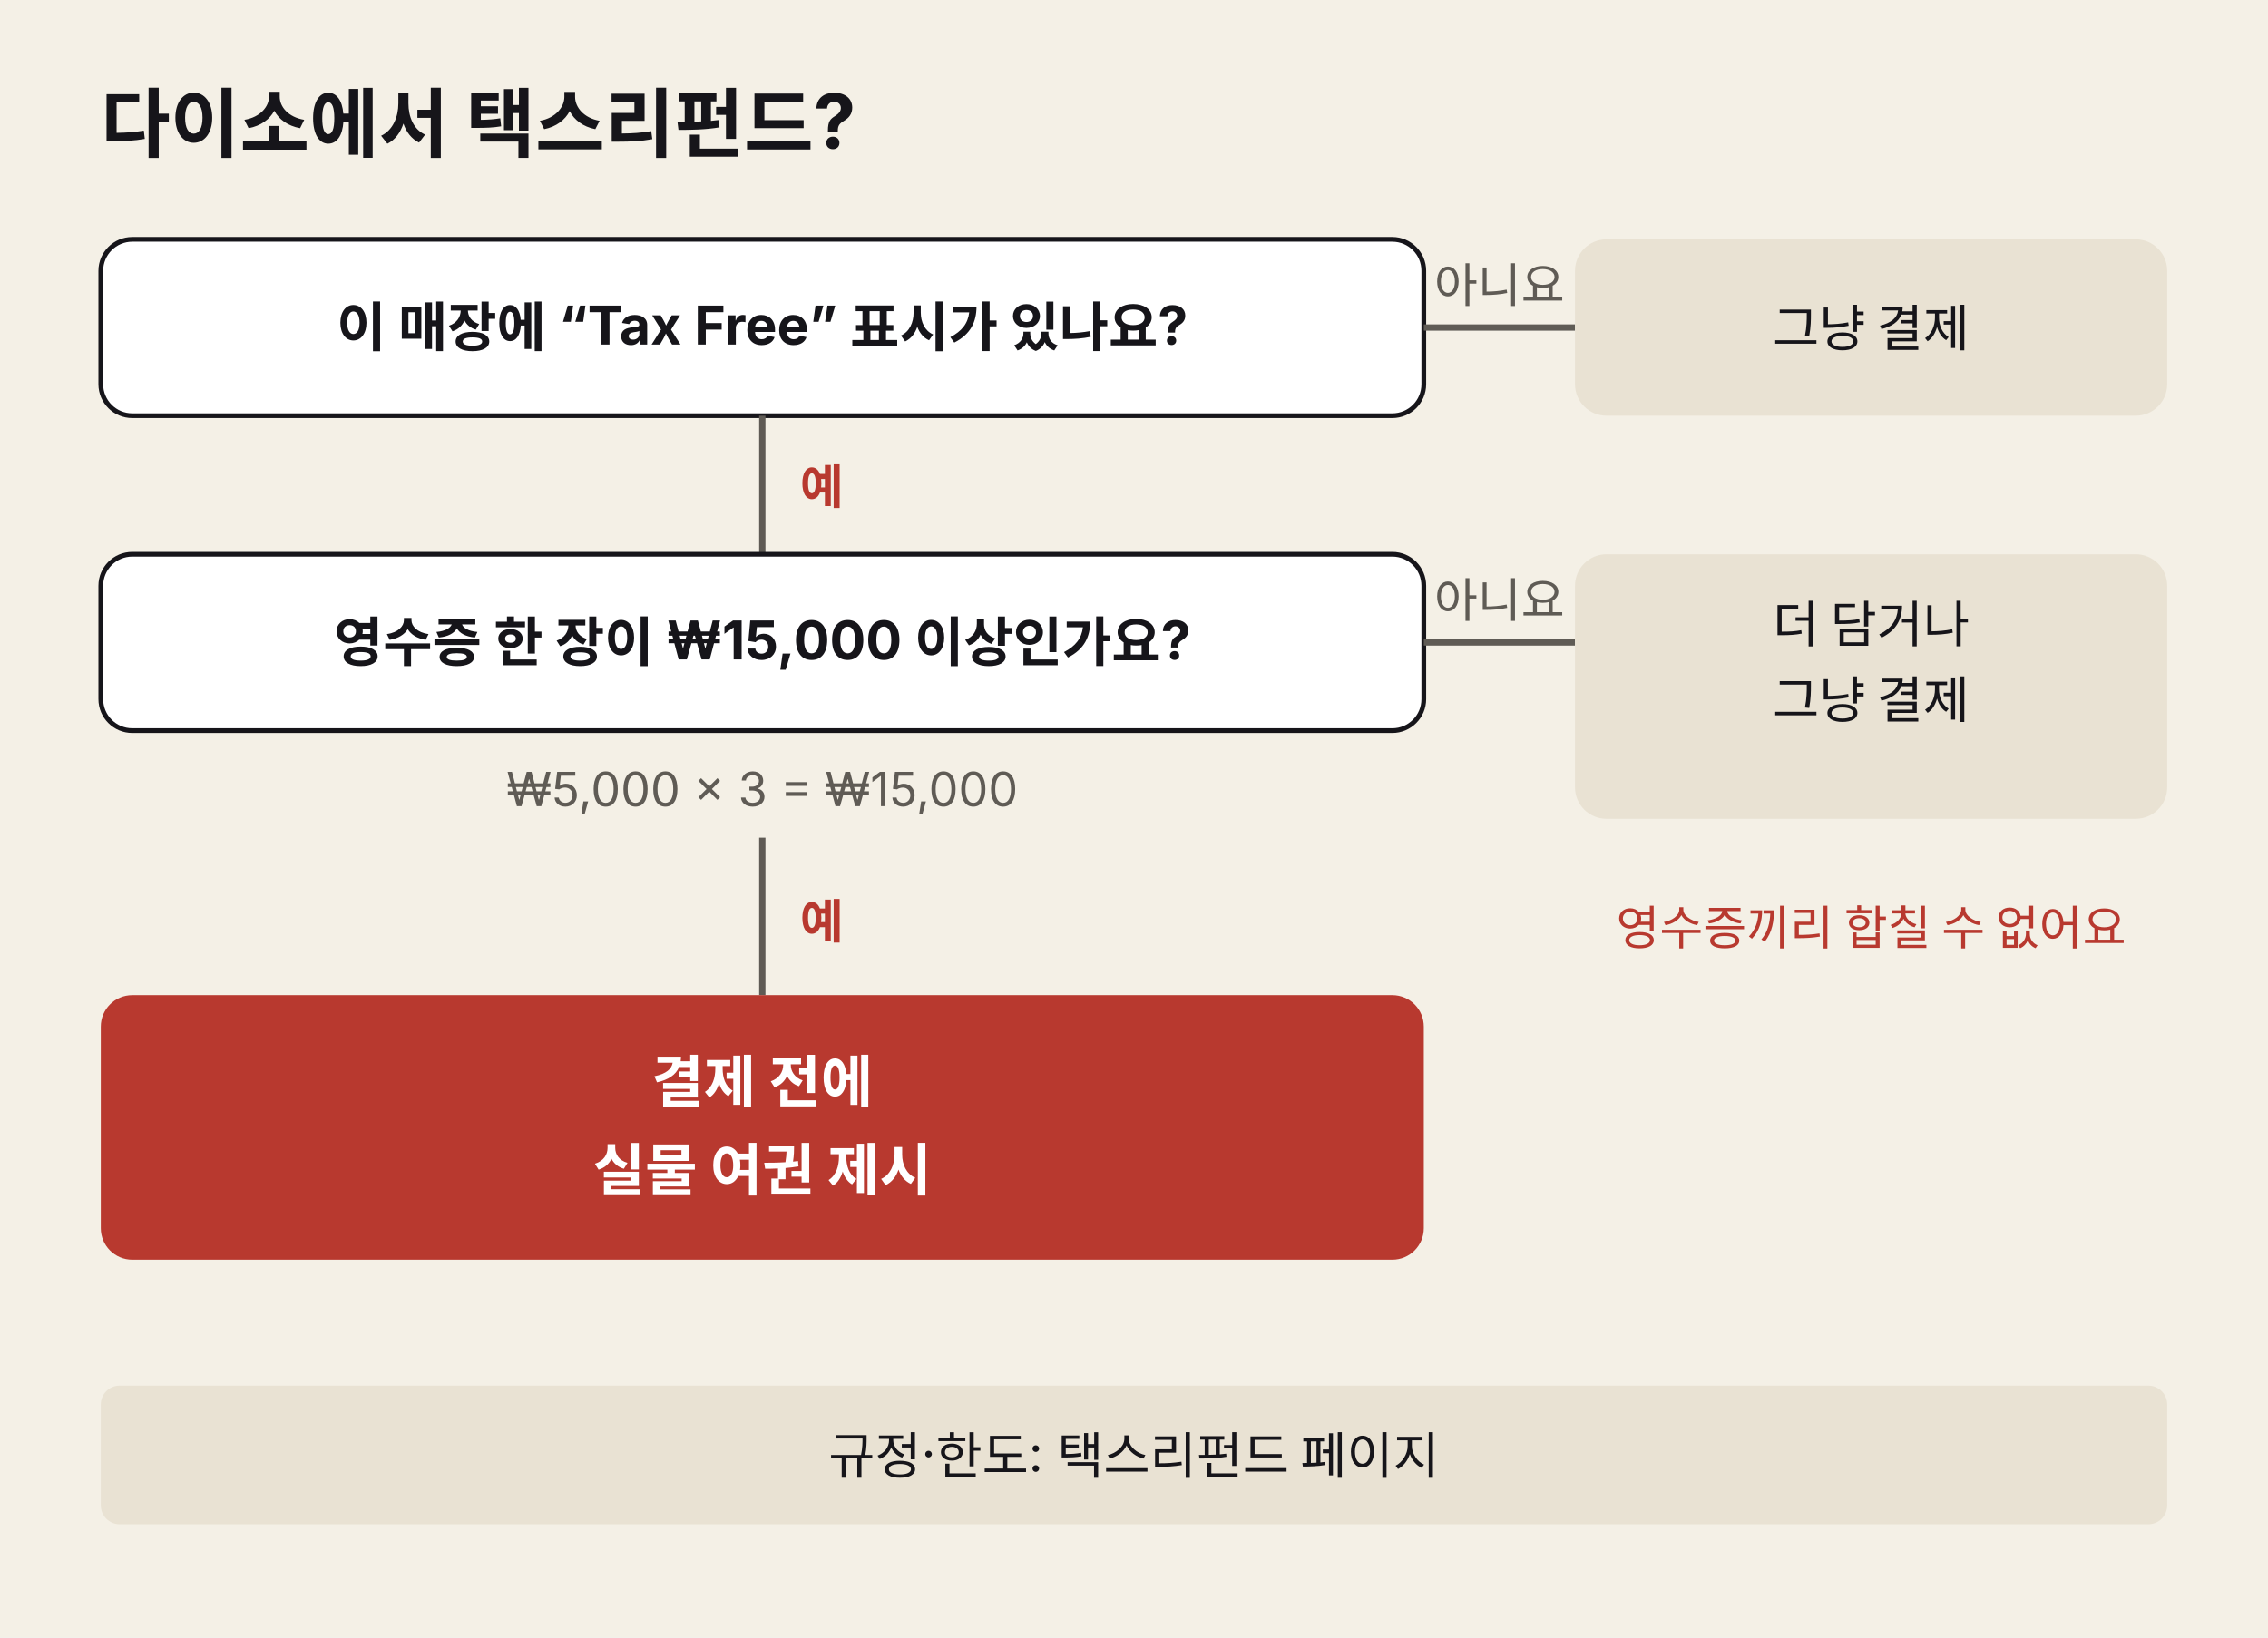
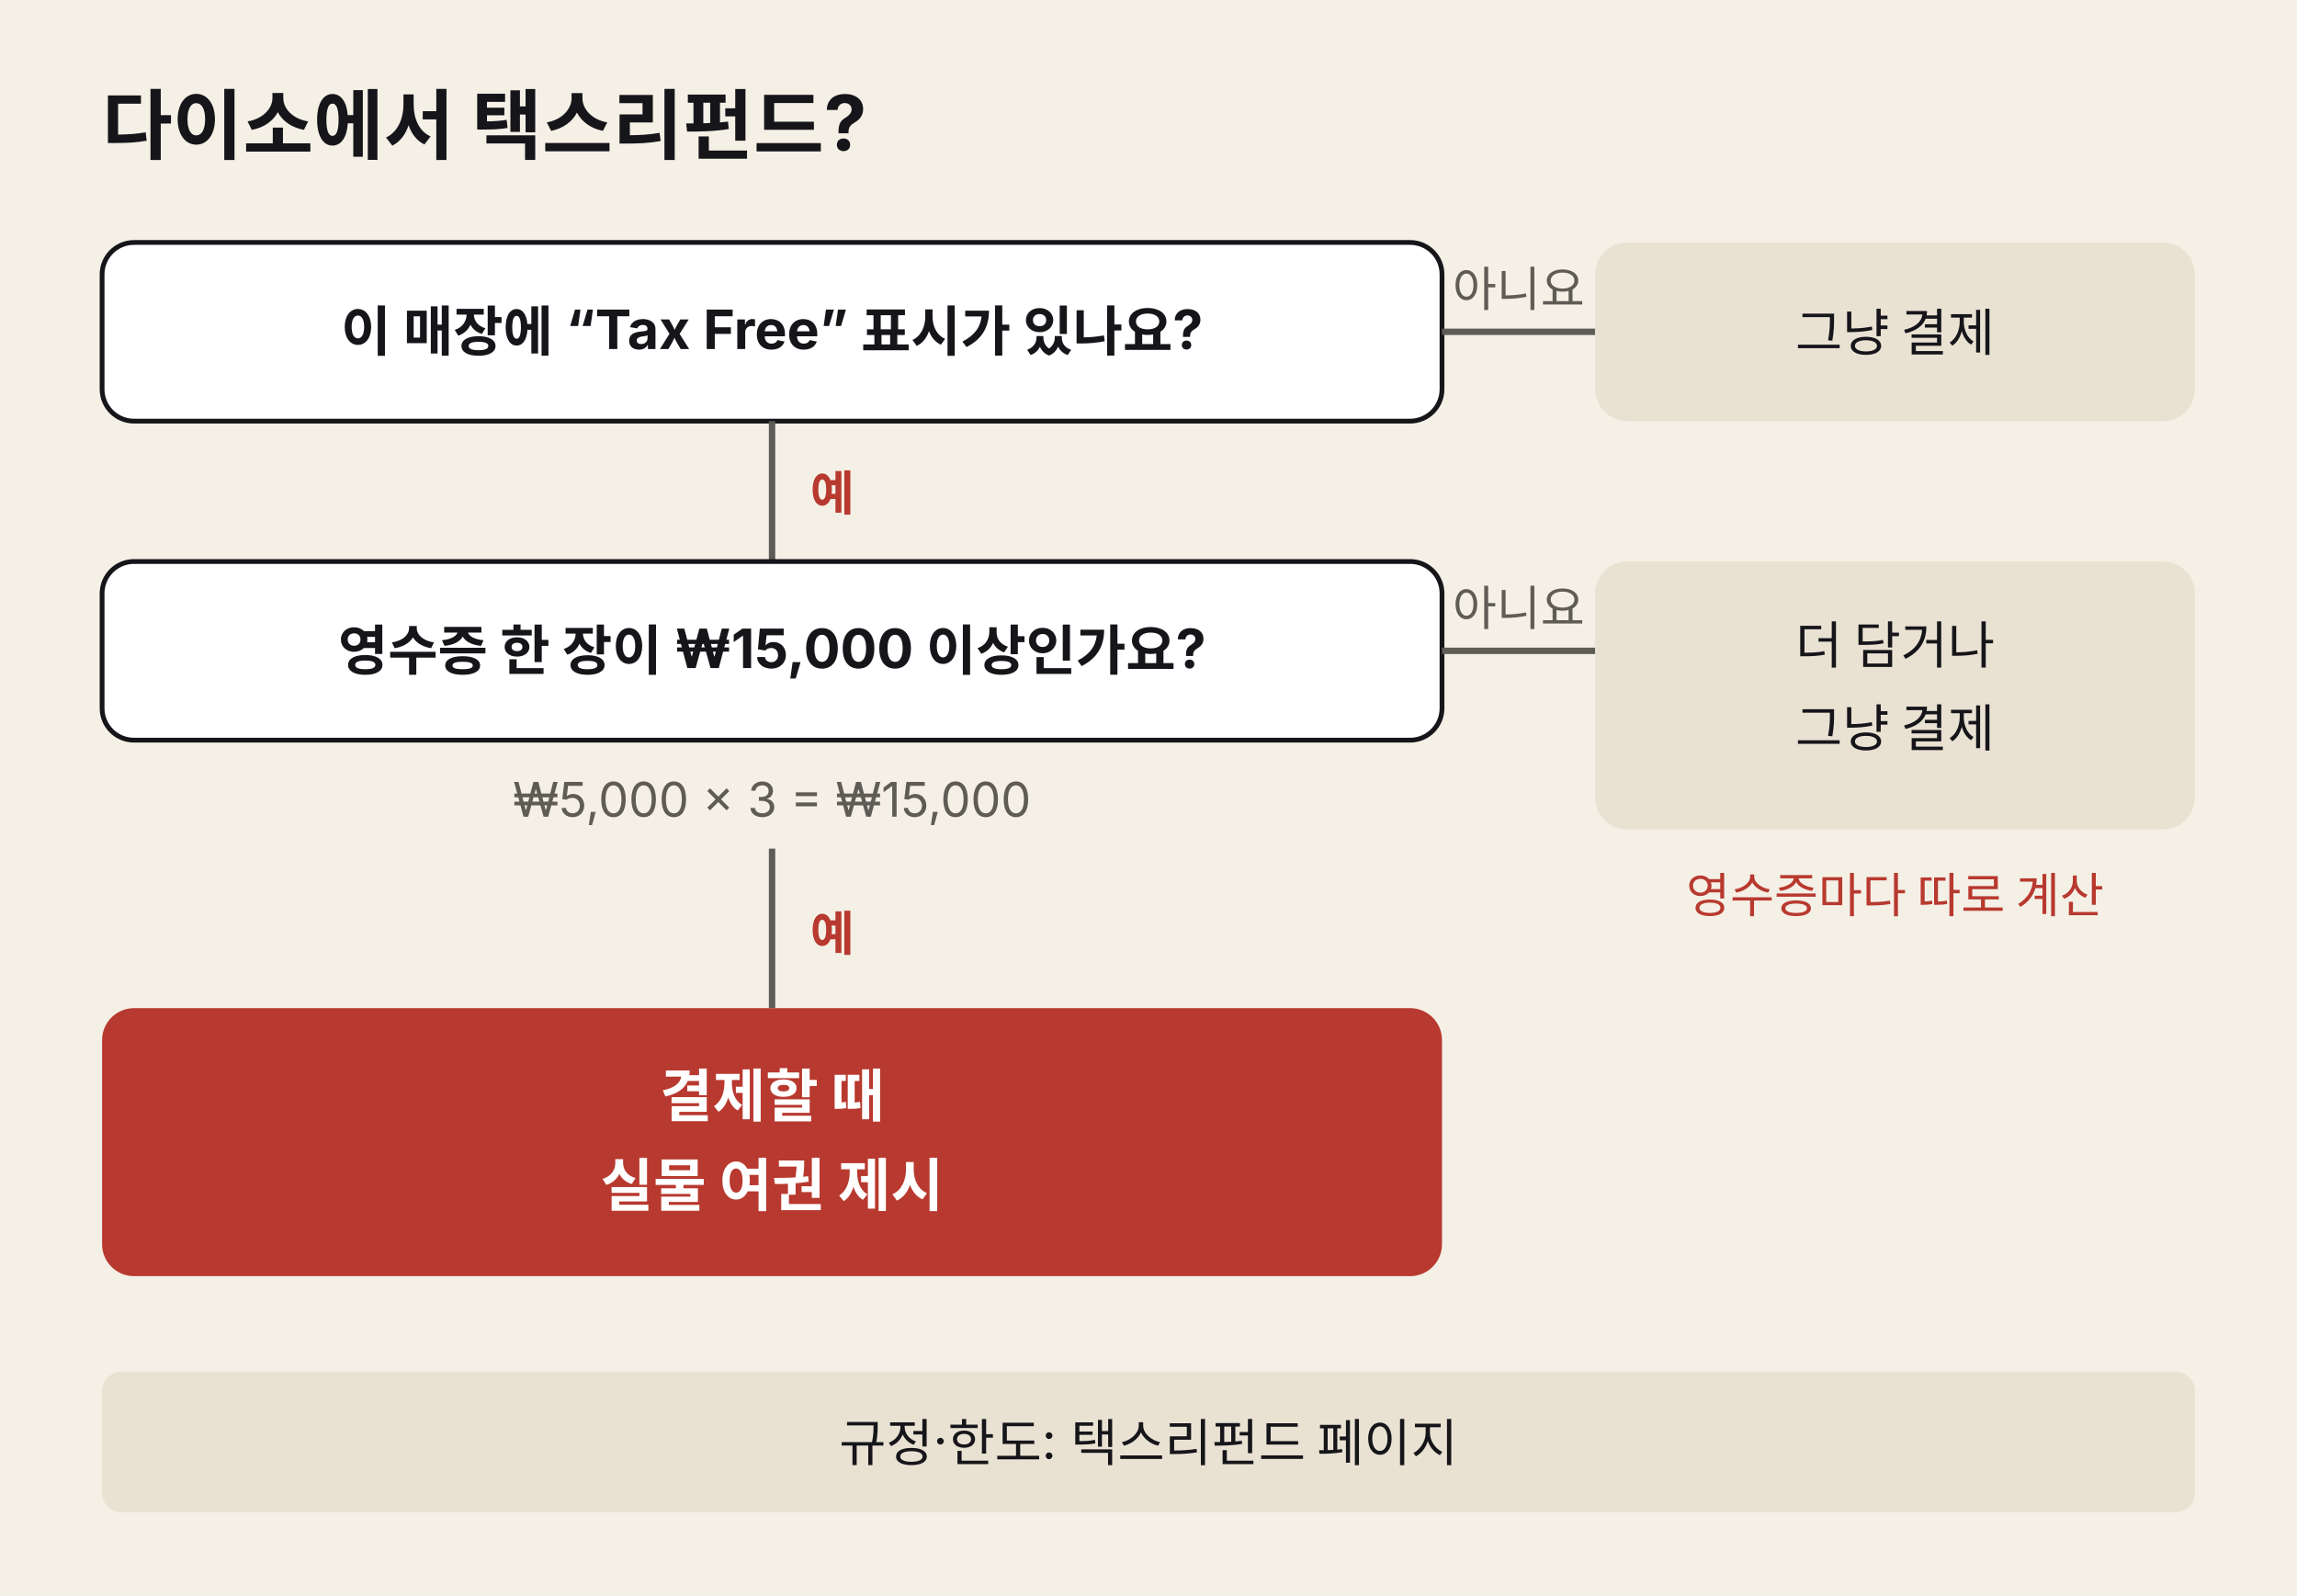
- <svg xmlns="http://www.w3.org/2000/svg" viewBox="0 0 720 520" role="img" aria-label="다이소에서 택스리펀드?" font-family="system-ui, -apple-system, &quot;Noto Sans KR&quot;, &quot;Noto Sans JP&quot;, &quot;Noto Sans TC&quot;, sans-serif">
-   <rect width="720" height="520" fill="#f4f0e6" />
+ <svg xmlns="http://www.w3.org/2000/svg" viewBox="0 0 720 500" role="img" aria-label="다이소에서 택스리펀드?" font-family="system-ui, -apple-system, &quot;Noto Sans KR&quot;, &quot;Noto Sans JP&quot;, &quot;Noto Sans TC&quot;, sans-serif">
+   <rect width="720" height="500" fill="#f4f0e6" />
  <text x="32" y="48" font-size="24" fill="#16151a" font-weight="bold" text-anchor="start">다이소에서 택스리펀드?</text>
  <rect x="32" y="76" width="420" height="56" rx="10" fill="#ffffff" stroke="#16151a" stroke-width="1.5" />
  <text x="242" y="110" font-size="17" fill="#16151a" font-weight="bold" text-anchor="middle">이 매장에 “Tax Free” 표시가 있나요?</text>
  <line x1="452" y1="104" x2="500" y2="104" stroke="#5f5b55" stroke-width="2" />
  <text x="476" y="96" font-size="15" fill="#5f5b55" font-weight="normal" text-anchor="middle">아니요</text>
  <rect x="500" y="76" width="188" height="56" rx="10" fill="#e9e2d3" />
  <text x="594" y="110" font-size="16" fill="#16151a" font-weight="normal" text-anchor="middle">그냥 결제</text>
  <line x1="242" y1="132" x2="242" y2="176" stroke="#5f5b55" stroke-width="2" />
  <text x="254" y="160" font-size="15" fill="#b8392f" font-weight="bold" text-anchor="start">예</text>
  <rect x="32" y="176" width="420" height="56" rx="10" fill="#ffffff" stroke="#16151a" stroke-width="1.5" />
  <text x="242" y="210" font-size="17" fill="#16151a" font-weight="bold" text-anchor="middle">영수증 한 장이 ₩15,000 이상인가요?</text>
  <text x="242" y="256" font-size="15" fill="#5f5b55" font-weight="normal" text-anchor="middle">₩5,000 × 3 = ₩15,000</text>
  <line x1="452" y1="204" x2="500" y2="204" stroke="#5f5b55" stroke-width="2" />
  <text x="476" y="196" font-size="15" fill="#5f5b55" font-weight="normal" text-anchor="middle">아니요</text>
  <rect x="500" y="176" width="188" height="84" rx="10" fill="#e9e2d3" />
-   <text x="594" y="204" font-size="16" fill="#16151a" font-weight="normal" text-anchor="middle">더 담거나</text>
-   <text x="594" y="228" font-size="16" fill="#16151a" font-weight="normal" text-anchor="middle">그냥 결제</text>
-   <text x="594" y="300" font-size="15" fill="#b8392f" font-weight="normal" text-anchor="middle">영수증끼리 합칠 수 없어요</text>
+   <text x="594" y="208" font-size="16" fill="#16151a" font-weight="normal" text-anchor="middle">더 담거나</text>
+   <text x="594" y="234" font-size="16" fill="#16151a" font-weight="normal" text-anchor="middle">그냥 결제</text>
+   <text x="594" y="286" font-size="15" fill="#b8392f" font-weight="normal" text-anchor="middle">영수증마다 따로 계산</text>
  <line x1="242" y1="266" x2="242" y2="316" stroke="#5f5b55" stroke-width="2" />
  <text x="254" y="298" font-size="15" fill="#b8392f" font-weight="bold" text-anchor="start">예</text>
  <rect x="32" y="316" width="420" height="84" rx="10" fill="#b8392f" />
-   <text x="242" y="350" font-size="18" fill="#ffffff" font-weight="bold" text-anchor="middle">결제 전에</text>
+   <text x="242" y="350" font-size="18" fill="#ffffff" font-weight="bold" text-anchor="middle">결제할 때</text>
  <text x="242" y="378" font-size="18" fill="#ffffff" font-weight="bold" text-anchor="middle">실물 여권 제시</text>
-   <rect x="32" y="440" width="656" height="44" rx="6" fill="#e9e2d3" />
-   <text x="360" y="468" font-size="16" fill="#16151a" font-weight="normal" text-anchor="middle">규정·한도: 택스리펀드 페이지</text>
+   <rect x="32" y="430" width="656" height="44" rx="6" fill="#e9e2d3" />
+   <text x="360" y="458" font-size="16" fill="#16151a" font-weight="normal" text-anchor="middle">규정·한도: 택스리펀드 페이지</text>
</svg>
